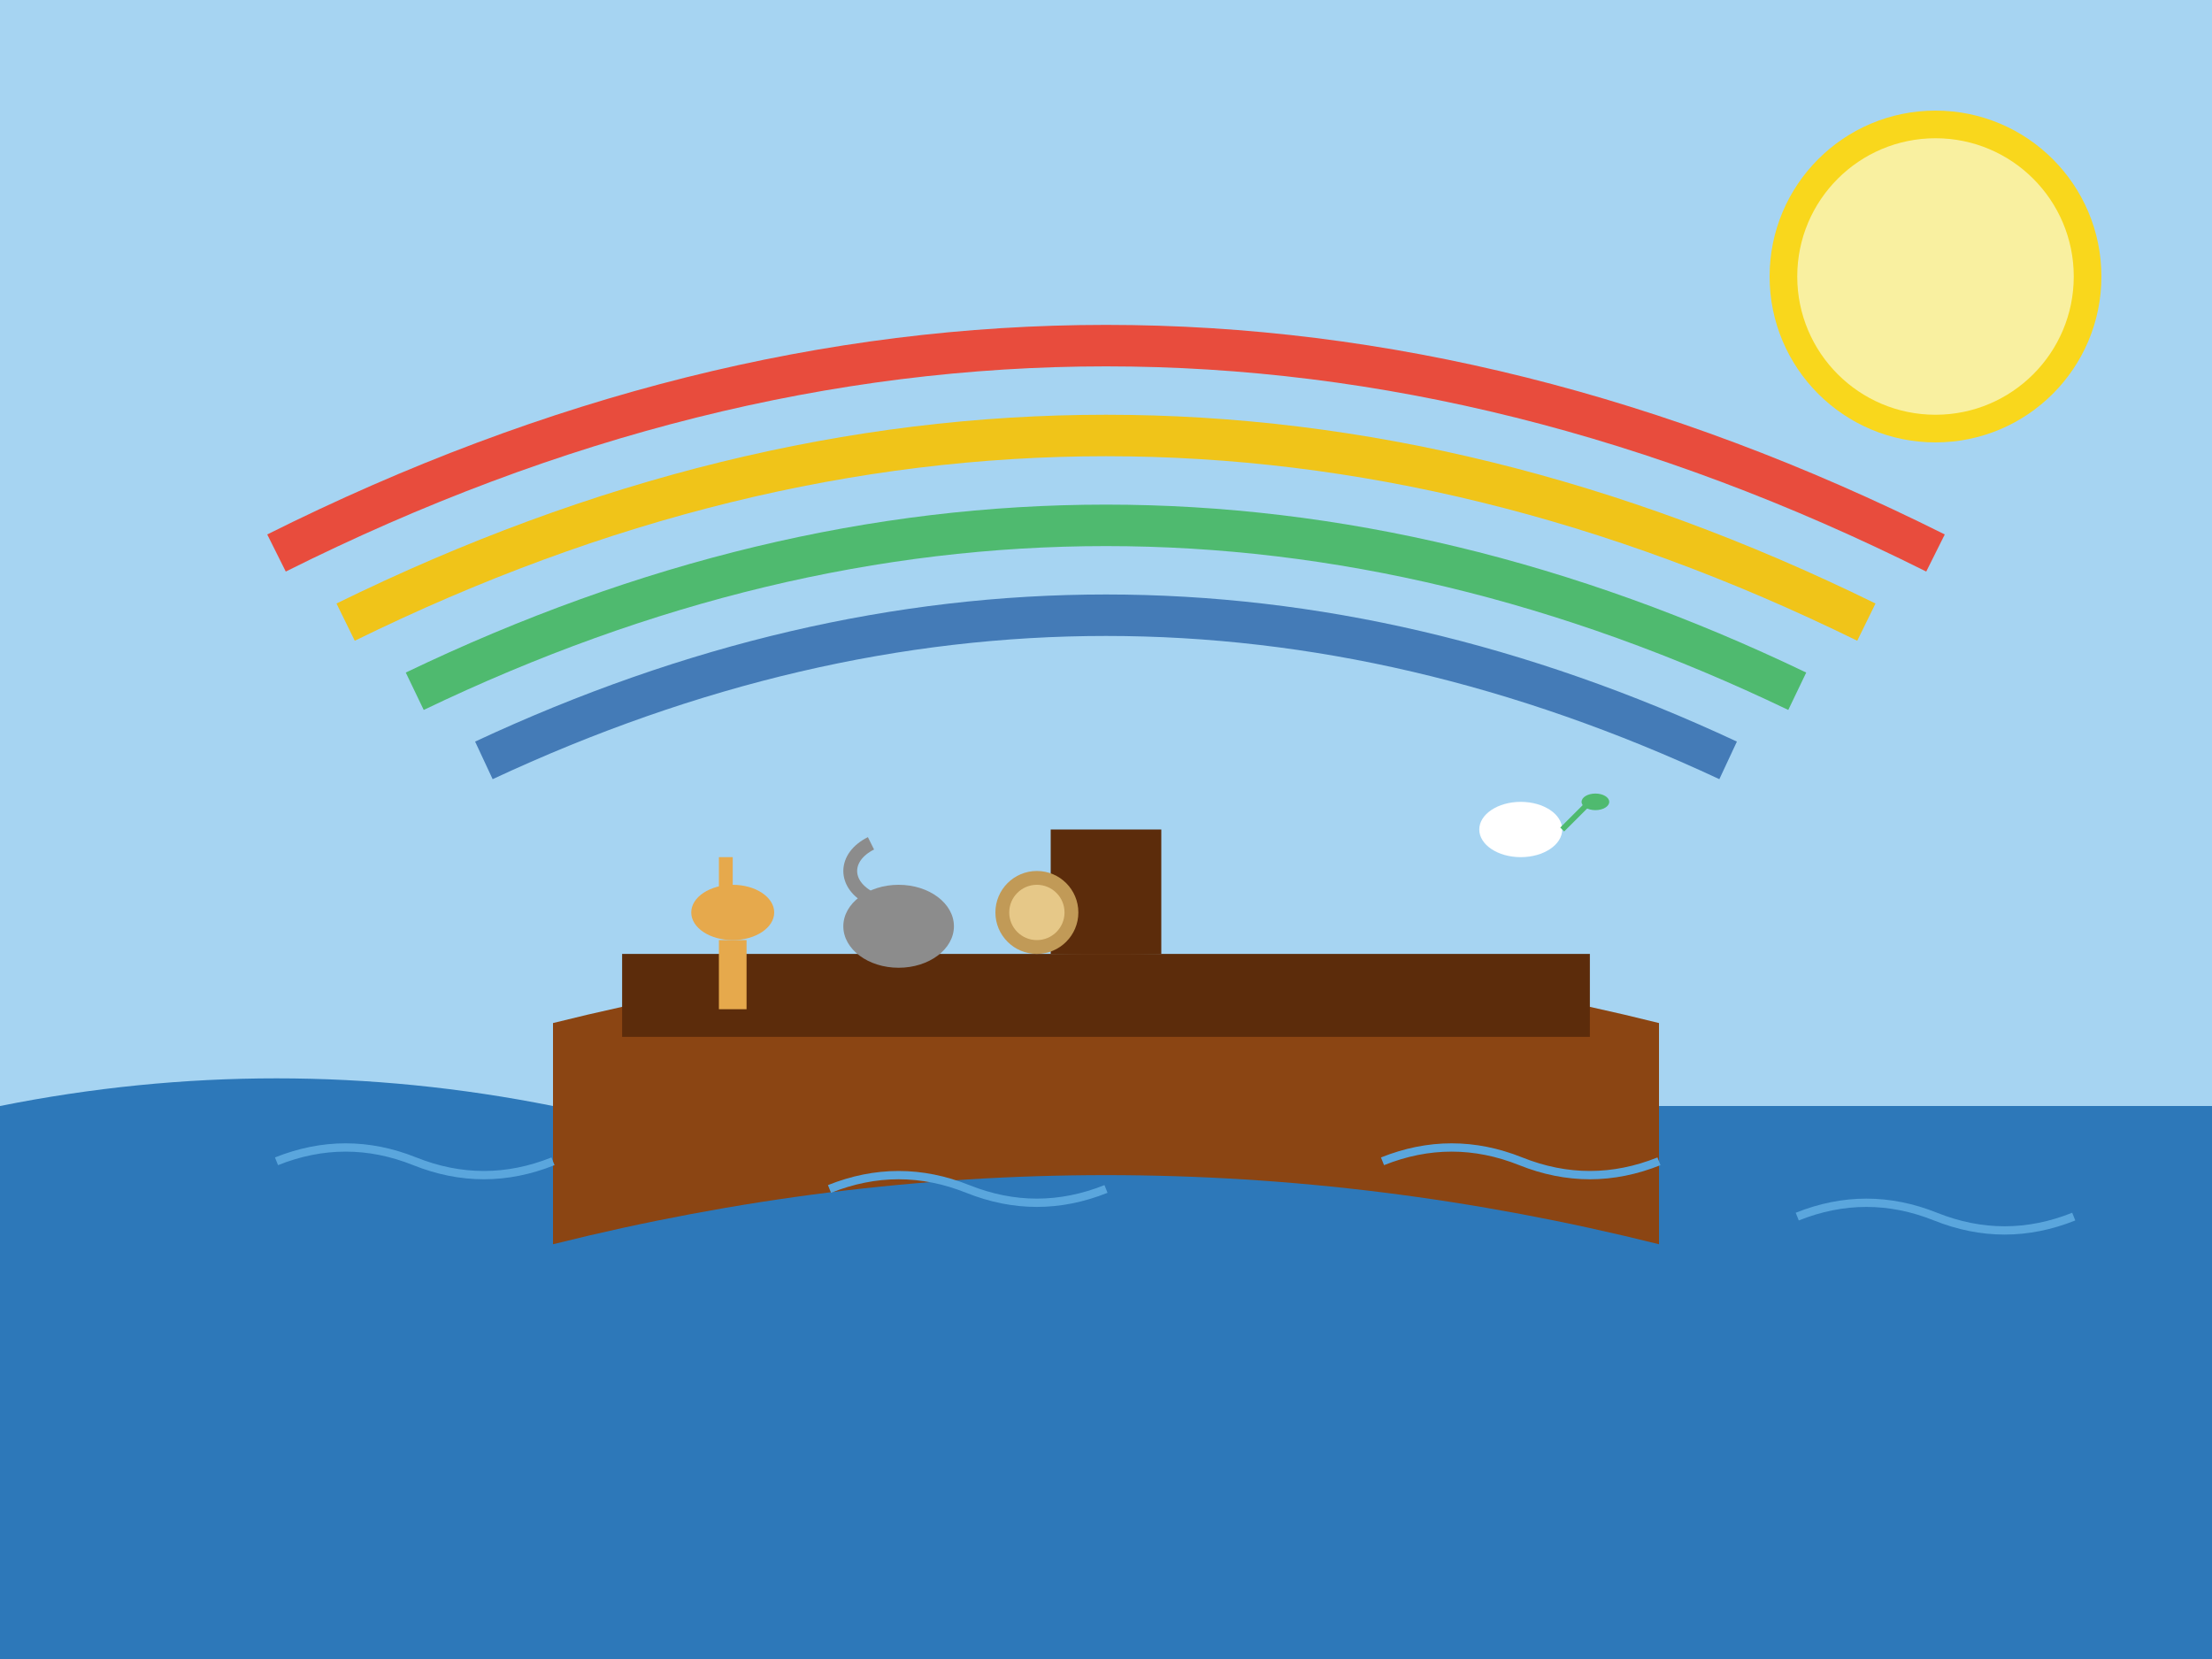
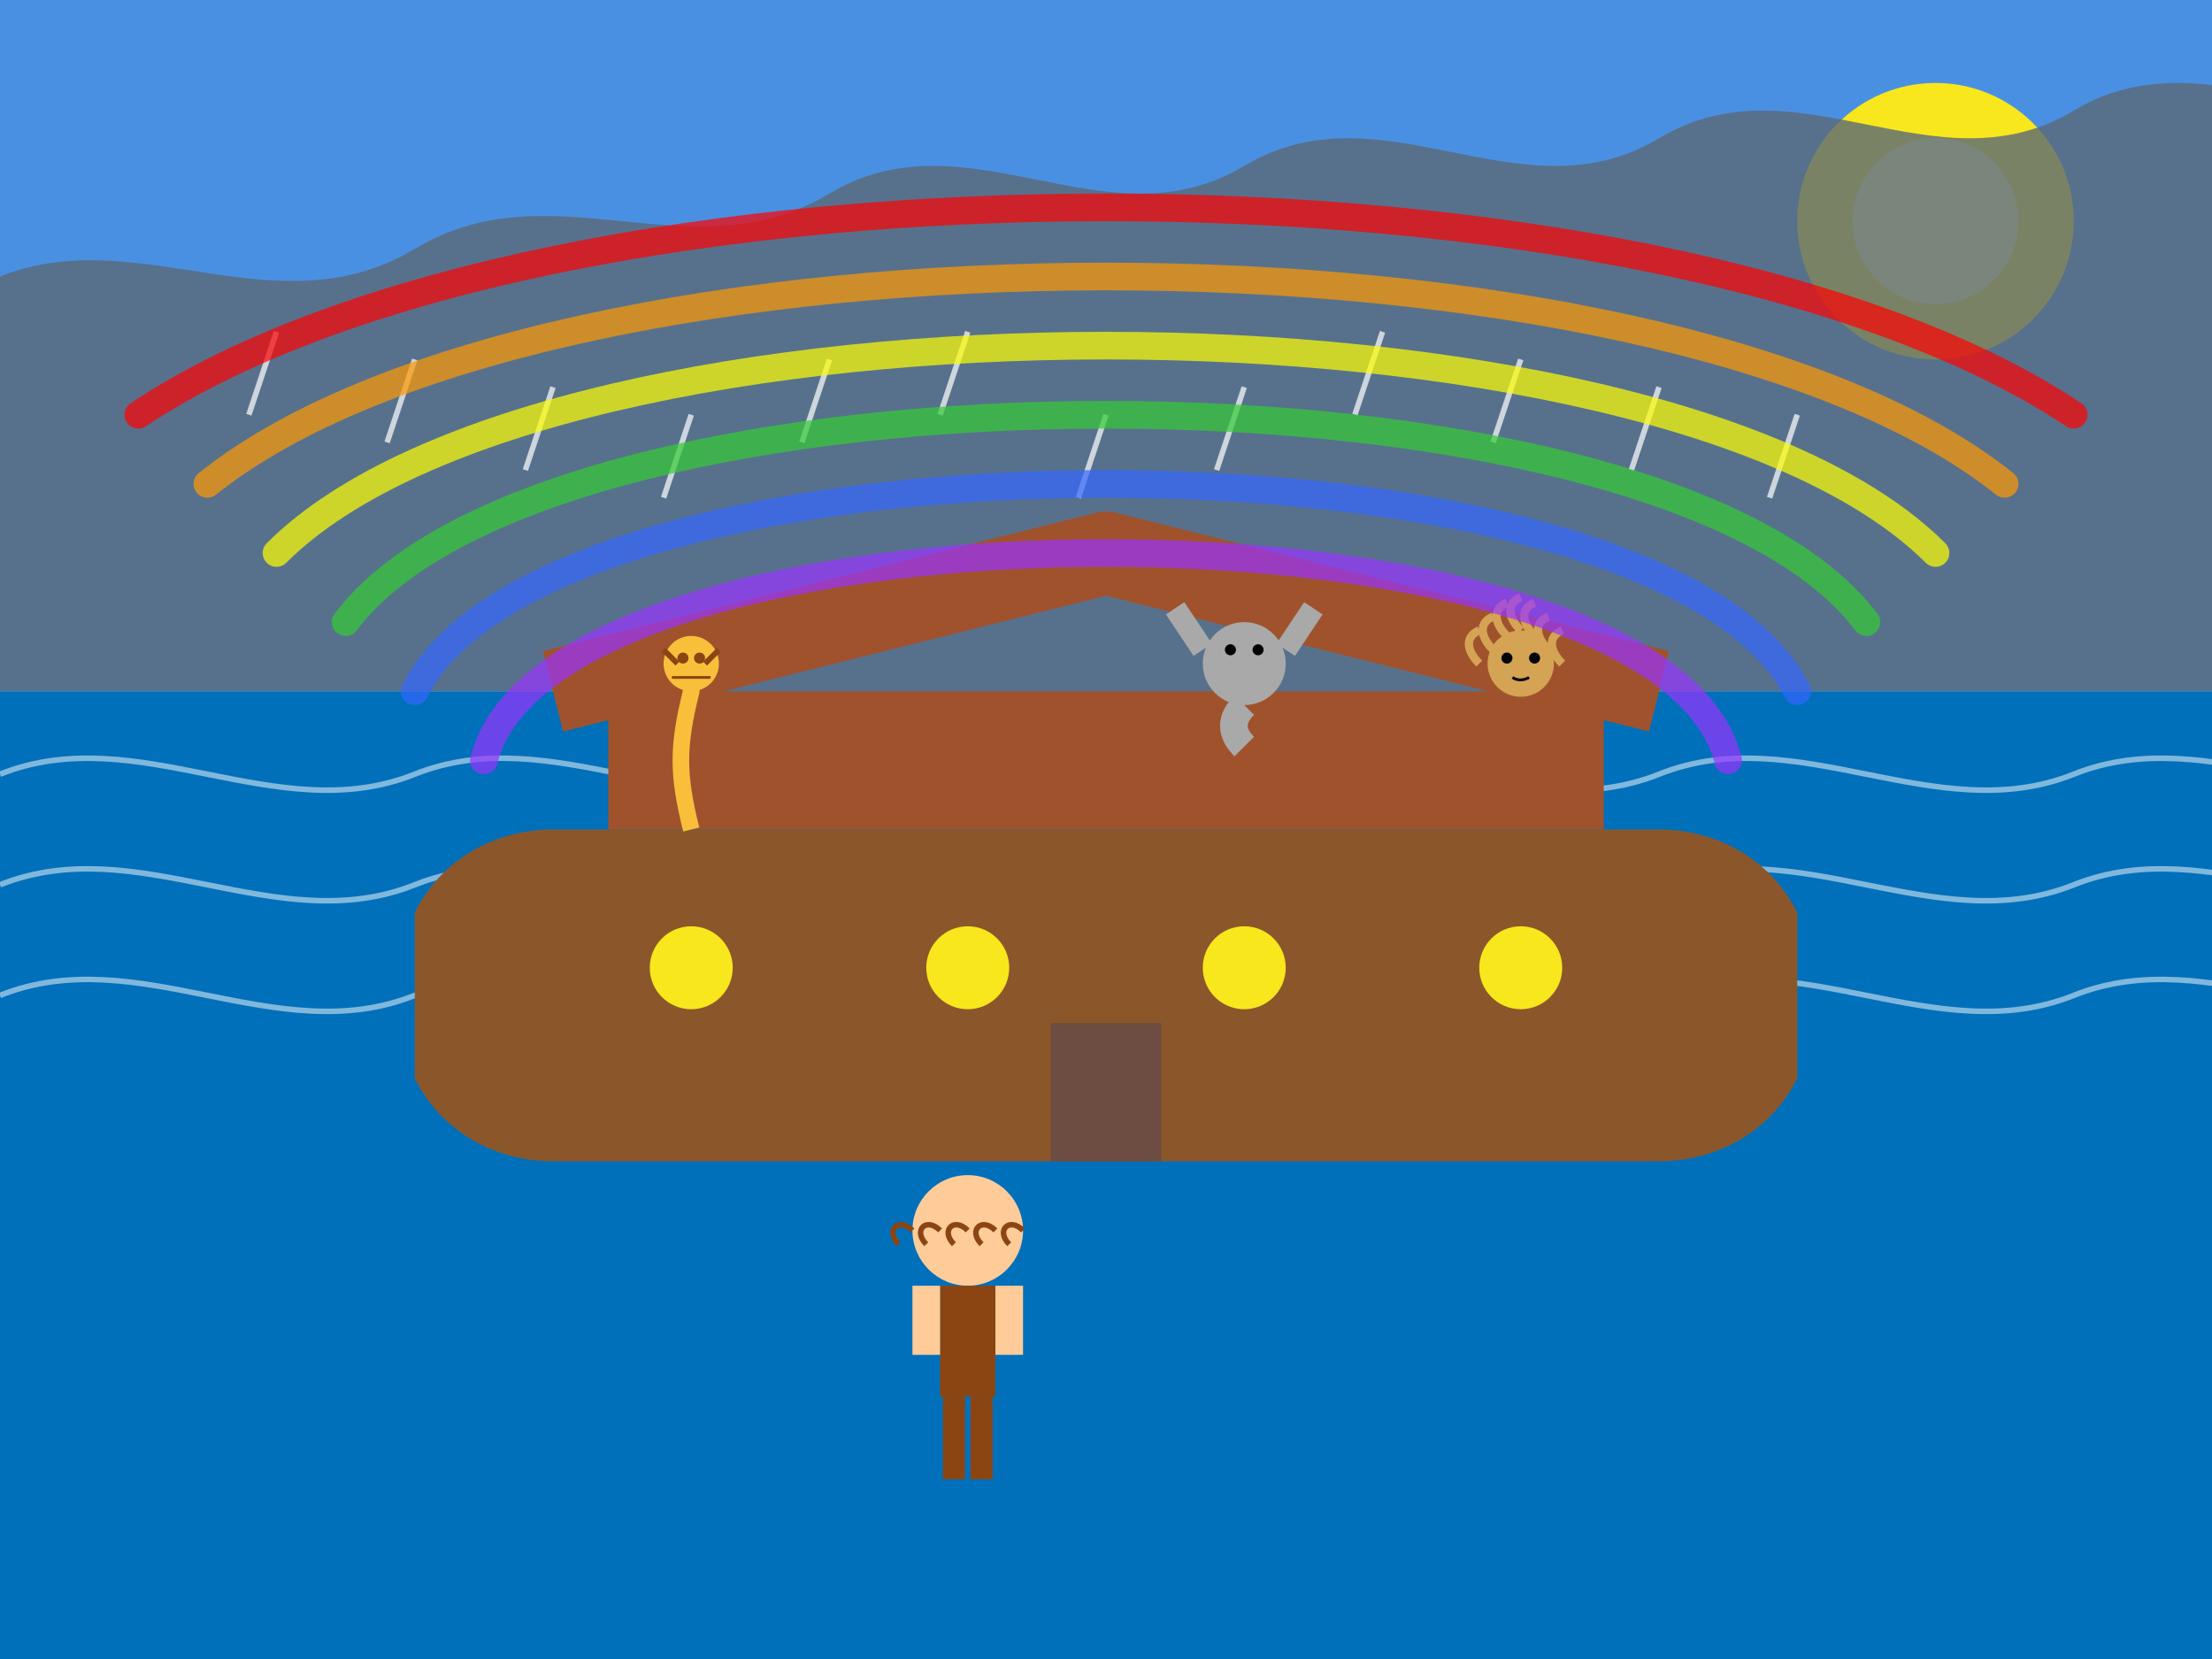
<svg xmlns="http://www.w3.org/2000/svg" width="800px" height="600px" viewBox="0 0 800 600" version="1.1">
-   <rect x="0" y="0" width="800" height="400" fill="#a6d4f2" />
-   <rect x="0" y="400" width="800" height="200" fill="#2d78b9" />
-   <path d="M0,400 Q100,380 200,400 Q300,420 400,400 Q500,380 600,400 Q700,420 800,400 L800,600 L0,600 Z" fill="#2d78b9" />
-   <circle cx="700" cy="100" r="60" fill="#f9d71c" />
-   <circle cx="700" cy="100" r="50" fill="#f9f0a0" />
-   <path d="M100,200 Q400,50 700,200" stroke="#e84c3d" stroke-width="15" fill="none" />
-   <path d="M125,225 Q400,90 675,225" stroke="#f0c419" stroke-width="15" fill="none" />
-   <path d="M150,250 Q400,130 650,250" stroke="#4fba6f" stroke-width="15" fill="none" />
-   <path d="M175,275 Q400,170 625,275" stroke="#447bb7" stroke-width="15" fill="none" />
-   <path d="M200,370 Q400,320 600,370 L600,450 Q400,400 200,450 Z" fill="#8b4513" />
-   <rect x="225" y="345" width="350" height="30" fill="#5c2c0b" />
-   <rect x="380" y="300" width="40" height="45" fill="#5c2c0b" />
-   <ellipse cx="265" cy="330" rx="15" ry="10" fill="#e6a94c" />
-   <rect x="260" y="340" width="10" height="25" fill="#e6a94c" />
-   <rect x="260" y="310" width="5" height="20" fill="#e6a94c" />
-   <ellipse cx="325" cy="335" rx="20" ry="15" fill="#8c8c8c" />
-   <path d="M315,325 C305,320 305,310 315,305" stroke="#8c8c8c" stroke-width="5" fill="none" />
-   <circle cx="375" cy="330" r="15" fill="#c19a57" />
-   <circle cx="375" cy="330" r="10" fill="#e6c888" />
-   <ellipse cx="550" cy="300" rx="15" ry="10" fill="white" />
-   <path d="M565,300 L575,290" stroke="#4fba6f" stroke-width="2" fill="none" />
-   <ellipse cx="577" cy="290" rx="5" ry="3" fill="#4fba6f" />
-   <path d="M100,420 Q125,410 150,420 Q175,430 200,420" stroke="#5aa6dd" stroke-width="3" fill="none" />
-   <path d="M300,430 Q325,420 350,430 Q375,440 400,430" stroke="#5aa6dd" stroke-width="3" fill="none" />
-   <path d="M500,420 Q525,410 550,420 Q575,430 600,420" stroke="#5aa6dd" stroke-width="3" fill="none" />
-   <path d="M650,440 Q675,430 700,440 Q725,450 750,440" stroke="#5aa6dd" stroke-width="3" fill="none" />
+   <g stroke="none" stroke-width="1" fill="none" fill-rule="evenodd">
+     <rect fill="#4A90E2" x="0" y="0" width="800" height="250" />
+     <circle fill="#F8E71C" cx="700" cy="80" r="50" />
+     <circle fill="#FFFFFF" cx="700" cy="80" r="30" opacity="0.5" />
+     <path d="M0,100 C50,80 100,120 150,90 C200,60 250,100 300,70 C350,40 400,90 450,60 C500,30 550,80 600,50 C650,20 700,70 750,40 C800,10 850,60 900,30 L900,250 L0,250 Z" fill="#5A6978" opacity="0.8" />
+     <line x1="100" y1="120" x2="90" y2="150" stroke="#FFFFFF" stroke-width="2" opacity="0.7" />
+     <line x1="200" y1="140" x2="190" y2="170" stroke="#FFFFFF" stroke-width="2" opacity="0.7" />
+     <line x1="300" y1="130" x2="290" y2="160" stroke="#FFFFFF" stroke-width="2" opacity="0.7" />
+     <line x1="400" y1="150" x2="390" y2="180" stroke="#FFFFFF" stroke-width="2" opacity="0.7" />
+     <line x1="500" y1="120" x2="490" y2="150" stroke="#FFFFFF" stroke-width="2" opacity="0.7" />
+     <line x1="600" y1="140" x2="590" y2="170" stroke="#FFFFFF" stroke-width="2" opacity="0.7" />
+     <line x1="150" y1="130" x2="140" y2="160" stroke="#FFFFFF" stroke-width="2" opacity="0.7" />
+     <line x1="250" y1="150" x2="240" y2="180" stroke="#FFFFFF" stroke-width="2" opacity="0.7" />
+     <line x1="350" y1="120" x2="340" y2="150" stroke="#FFFFFF" stroke-width="2" opacity="0.7" />
+     <line x1="450" y1="140" x2="440" y2="170" stroke="#FFFFFF" stroke-width="2" opacity="0.7" />
+     <line x1="550" y1="130" x2="540" y2="160" stroke="#FFFFFF" stroke-width="2" opacity="0.7" />
+     <line x1="650" y1="150" x2="640" y2="180" stroke="#FFFFFF" stroke-width="2" opacity="0.7" />
+     <rect fill="#0070BA" x="0" y="250" width="800" height="350" />
+     <path d="M0,280 C50,260 100,300 150,280 C200,260 250,300 300,280 C350,260 400,300 450,280 C500,260 550,300 600,280 C650,260 700,300 750,280 C800,260 850,300 900,280" stroke="#FFFFFF" stroke-width="2" opacity="0.5" />
+     <path d="M0,320 C50,300 100,340 150,320 C200,300 250,340 300,320 C350,300 400,340 450,320 C500,300 550,340 600,320 C650,300 700,340 750,320 C800,300 850,340 900,320" stroke="#FFFFFF" stroke-width="2" opacity="0.5" />
+     <path d="M0,360 C50,340 100,380 150,360 C200,340 250,380 300,360 C350,340 400,380 450,360 C500,340 550,380 600,360 C650,340 700,380 750,360 C800,340 850,380 900,360" stroke="#FFFFFF" stroke-width="2" opacity="0.5" />
+     <path d="M200,300 L600,300 C620,300 640,310 650,330 L650,390 C640,410 620,420 600,420 L200,420 C180,420 160,410 150,390 L150,330 C160,310 180,300 200,300 Z" fill="#8B572A" />
+     <rect fill="#A0522D" x="220" y="250" width="360" height="50" />
+     <path d="M200,250 L400,200 L600,250" stroke="#A0522D" stroke-width="30" fill="none" stroke-linejoin="round" />
+     <circle fill="#F8E71C" cx="250" cy="350" r="15" />
+     <circle fill="#F8E71C" cx="350" cy="350" r="15" />
+     <circle fill="#F8E71C" cx="450" cy="350" r="15" />
+     <circle fill="#F8E71C" cx="550" cy="350" r="15" />
+     <rect fill="#6D4C41" x="380" y="370" width="40" height="50" />
+     <circle fill="#FFCC99" cx="350" cy="445" r="20" />
+     <rect fill="#8B4513" x="340" y="465" width="20" height="40" />
+     <rect fill="#FFCC99" x="330" y="465" width="10" height="25" />
+     <rect fill="#FFCC99" x="360" y="465" width="10" height="25" />
+     <path d="M345,505 L345,535" stroke="#8B4513" stroke-width="8" />
+     <path d="M355,505 L355,535" stroke="#8B4513" stroke-width="8" />
+     <path d="M330,445 C325,440 320,445 325,450" stroke="#8B4513" stroke-width="2" fill="none" />
+     <path d="M340,445 C335,440 330,445 335,450" stroke="#8B4513" stroke-width="2" fill="none" />
+     <path d="M350,445 C345,440 340,445 345,450" stroke="#8B4513" stroke-width="2" fill="none" />
+     <path d="M360,445 C355,440 350,445 355,450" stroke="#8B4513" stroke-width="2" fill="none" />
+     <path d="M370,445 C365,440 360,445 365,450" stroke="#8B4513" stroke-width="2" fill="none" />
+     <circle fill="#F9BF3B" cx="250" cy="240" r="10" />
+     <path d="M250,250 C245,270 245,280 250,300" stroke="#F9BF3B" stroke-width="6" fill="none" />
+     <circle fill="#F9BF3B" cx="250" cy="250" r="3" />
+     <circle fill="#8B4513" cx="247" cy="238" r="2" />
+     <circle fill="#8B4513" cx="253" cy="238" r="2" />
+     <path d="M245,240 L240,235" stroke="#8B4513" stroke-width="2" />
+     <path d="M255,240 L260,235" stroke="#8B4513" stroke-width="2" />
+     <path d="M243,245 C248,245 252,245 257,245" stroke="#8B4513" stroke-width="1" />
+     <circle fill="#A9A9A9" cx="450" cy="240" r="15" />
+     <path d="M450,255 C445,260 445,265 450,270" stroke="#A9A9A9" stroke-width="10" fill="none" />
+     <path d="M435,235 L425,220" stroke="#A9A9A9" stroke-width="8" />
+     <path d="M465,235 L475,220" stroke="#A9A9A9" stroke-width="8" />
+     <circle fill="#000000" cx="445" cy="235" r="2" />
+     <circle fill="#000000" cx="455" cy="235" r="2" />
+     <circle fill="#D4A354" cx="550" cy="240" r="12" />
+     <path d="M535,240 C530,235 530,230 535,228" stroke="#D4A354" stroke-width="3" fill="none" />
+     <path d="M540,235 C535,230 535,225 540,223" stroke="#D4A354" stroke-width="3" fill="none" />
+     <path d="M545,230 C540,225 540,220 545,218" stroke="#D4A354" stroke-width="3" fill="none" />
+     <path d="M550,228 C545,223 545,218 550,216" stroke="#D4A354" stroke-width="3" fill="none" />
+     <path d="M555,230 C550,225 550,220 555,218" stroke="#D4A354" stroke-width="3" fill="none" />
+     <path d="M560,235 C555,230 555,225 560,223" stroke="#D4A354" stroke-width="3" fill="none" />
+     <path d="M565,240 C560,235 560,230 565,228" stroke="#D4A354" stroke-width="3" fill="none" />
+     <circle fill="#000000" cx="545" cy="238" r="2" />
+     <circle fill="#000000" cx="555" cy="238" r="2" />
+     <path d="M547,245 C550,247 553,245 553,245" stroke="#000000" stroke-width="1" />
+     <path d="M50,150 C200,50 600,50 750,150" stroke="#FF0000" stroke-width="10" opacity="0.7" stroke-linecap="round" />
+     <path d="M75,175 C200,75 600,75 725,175" stroke="#FF9900" stroke-width="10" opacity="0.7" stroke-linecap="round" />
+     <path d="M100,200 C200,100 600,100 700,200" stroke="#FFFF00" stroke-width="10" opacity="0.7" stroke-linecap="round" />
+     <path d="M125,225 C200,125 600,125 675,225" stroke="#33CC33" stroke-width="10" opacity="0.7" stroke-linecap="round" />
+     <path d="M150,250 C200,150 600,150 650,250" stroke="#3366FF" stroke-width="10" opacity="0.7" stroke-linecap="round" />
+     <path d="M175,275 C200,175 600,175 625,275" stroke="#9933FF" stroke-width="10" opacity="0.7" stroke-linecap="round" />
+   </g>
</svg>
